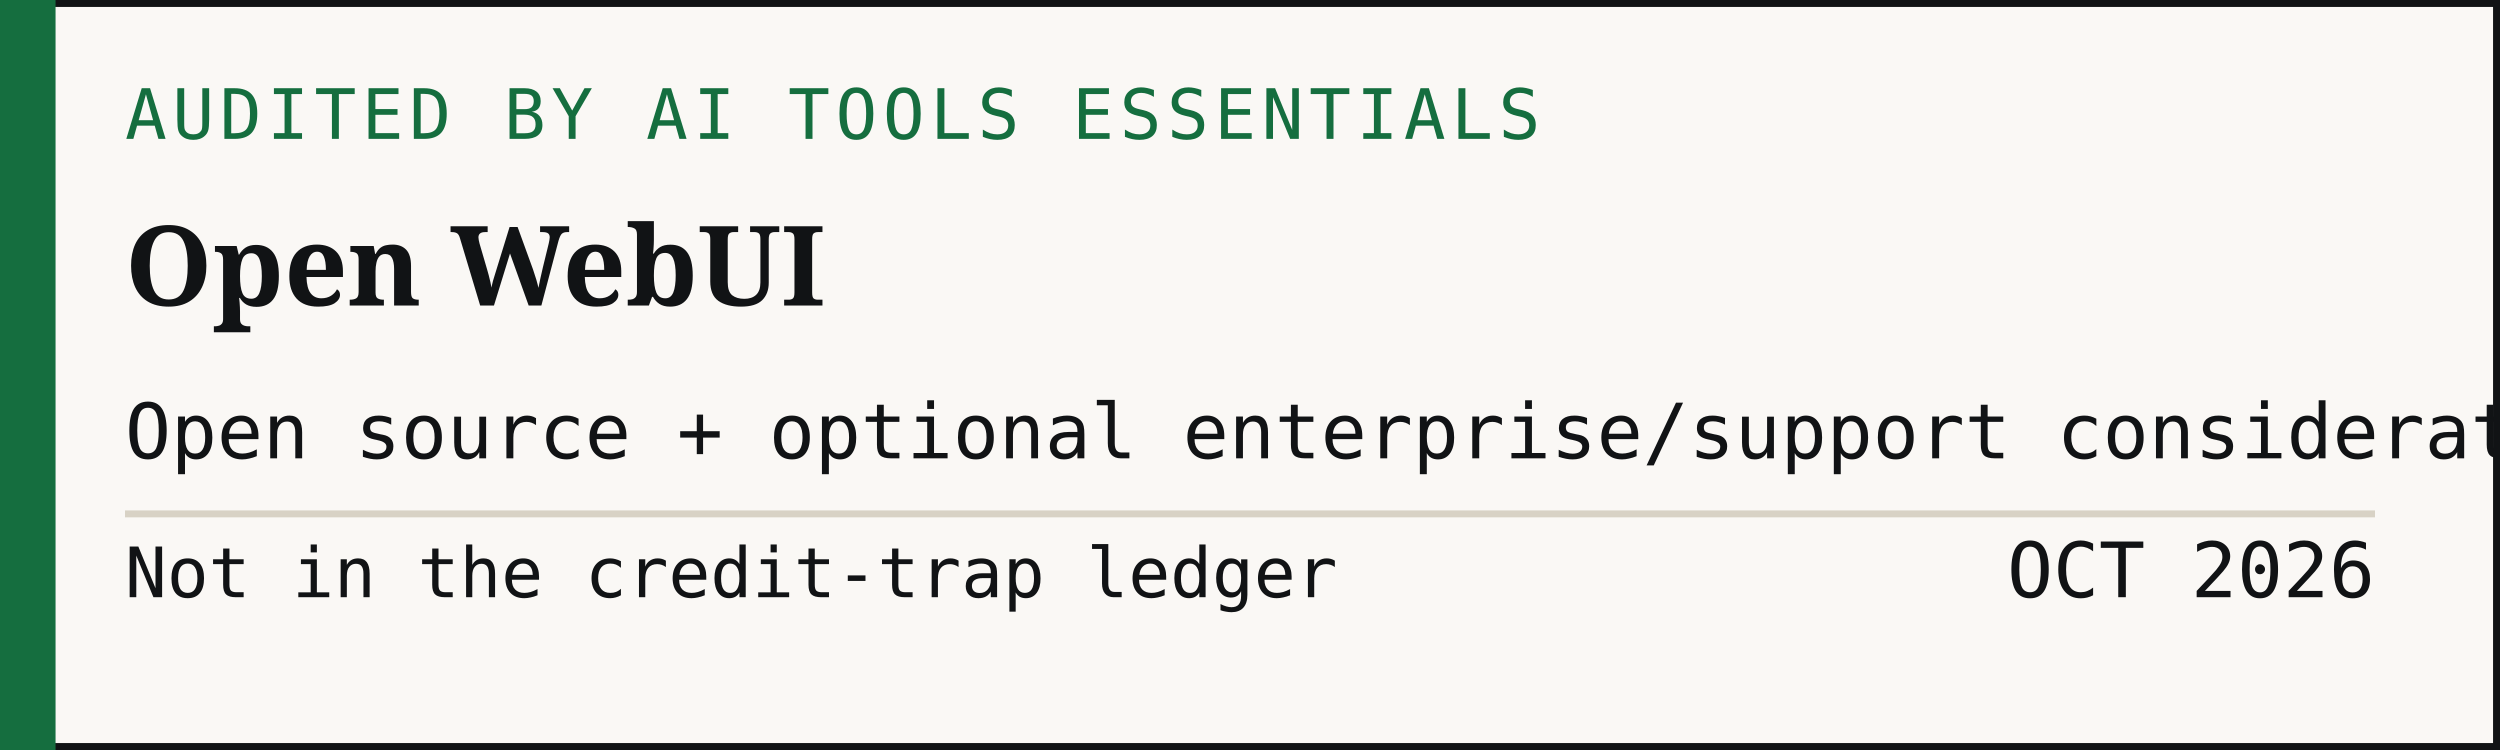
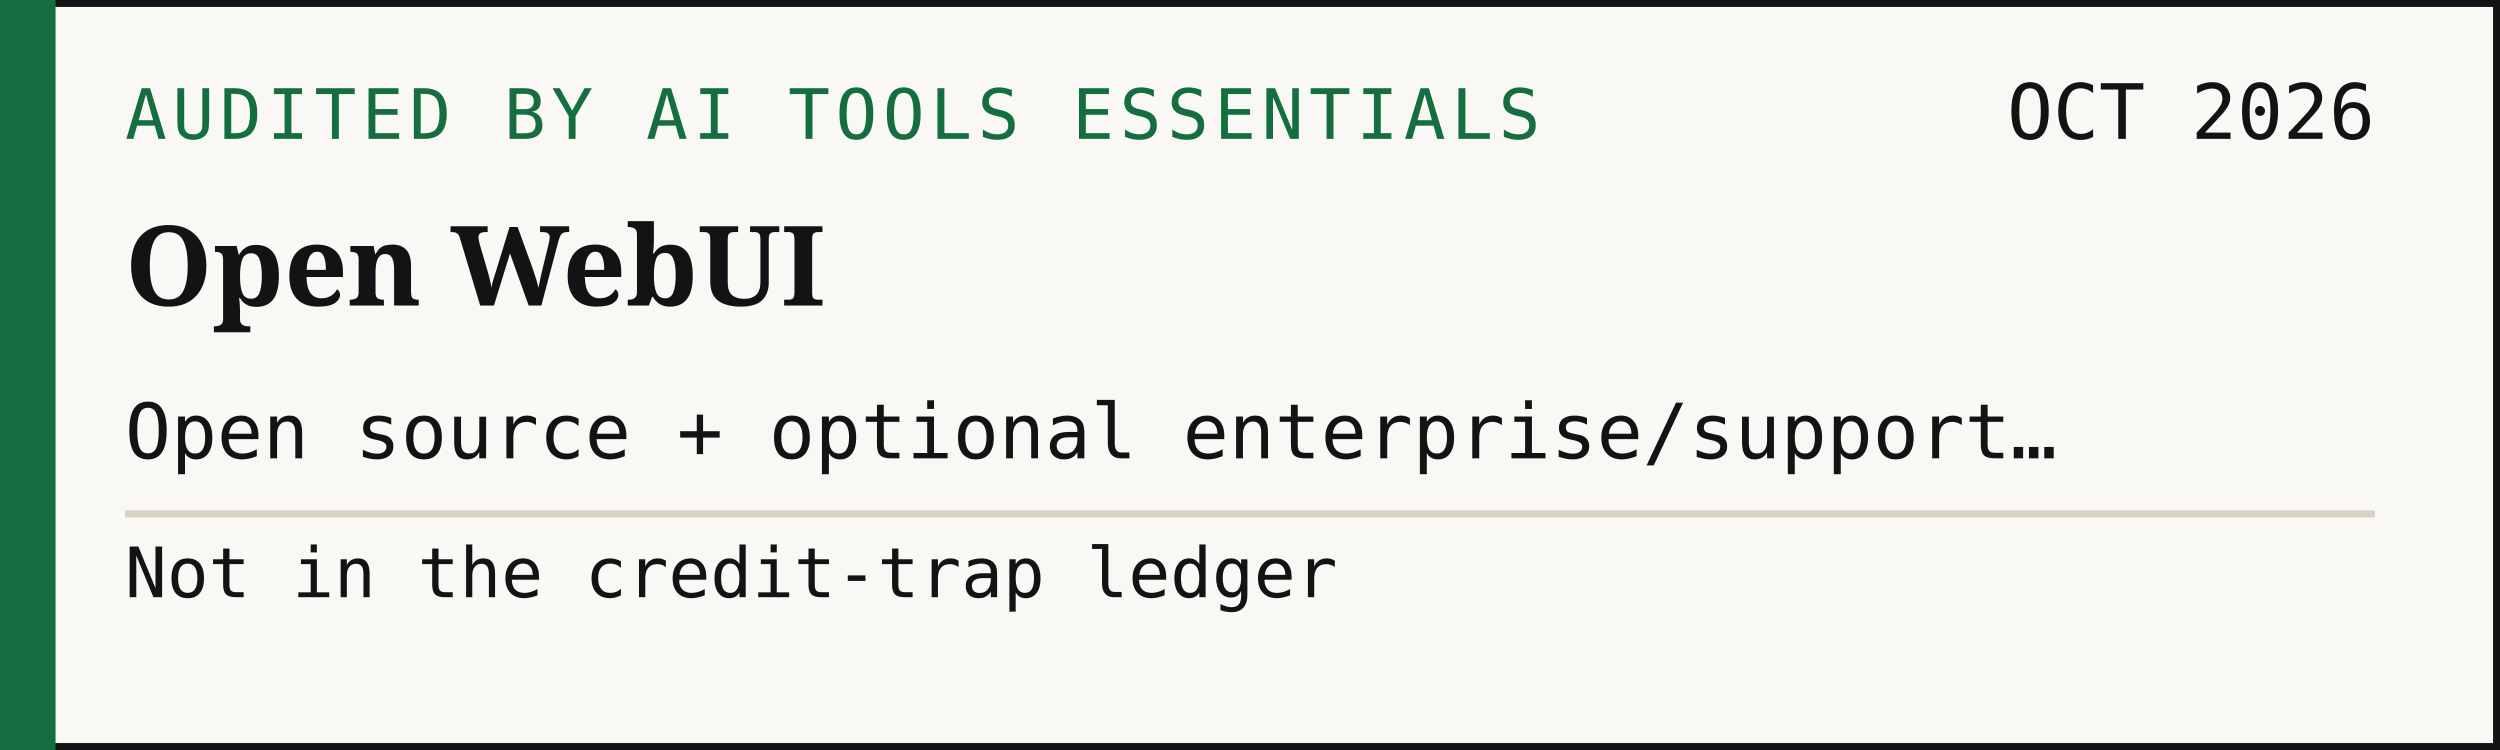
<svg xmlns="http://www.w3.org/2000/svg" width="360" height="108" viewBox="0 0 360 108" role="img" aria-label="AUDITED BY AI TOOLS ESSENTIALS — Open WebUI">
  <rect width="360" height="108" fill="#FAF8F5" />
  <rect x="0.5" y="0.5" width="359" height="107" fill="none" stroke="#111315" />
  <rect width="8" height="108" fill="#156E3F" />
  <text x="18" y="20" font-family="IBM Plex Mono, ui-monospace, monospace" font-size="10" letter-spacing="0.08em" fill="#156E3F">AUDITED BY AI TOOLS ESSENTIALS</text>
+   <text x="342" y="20" text-anchor="end" font-family="IBM Plex Mono, ui-monospace, monospace" font-size="11" fill="#111315">OCT 2026</text>
  <text x="18" y="44" font-family="Newsreader, Georgia, serif" font-size="16" font-weight="700" fill="#111315">Open WebUI</text>
-   <text x="18" y="66" font-family="IBM Plex Mono, ui-monospace, monospace" font-size="11" fill="#111315">Open source + optional enterprise/support considerations</text>
+   <text x="18" y="66" font-family="IBM Plex Mono, ui-monospace, monospace" font-size="11" fill="#111315">Open source + optional enterprise/support…</text>
  <text x="18" y="86" font-family="IBM Plex Mono, ui-monospace, monospace" font-size="10" fill="#111315">Not in the credit-trap ledger</text>
-   <text x="342" y="86" text-anchor="end" font-family="IBM Plex Mono, ui-monospace, monospace" font-size="11" fill="#111315">OCT 2026</text>
  <line x1="18" y1="74" x2="342" y2="74" stroke="#D8D2C5" />
</svg>
